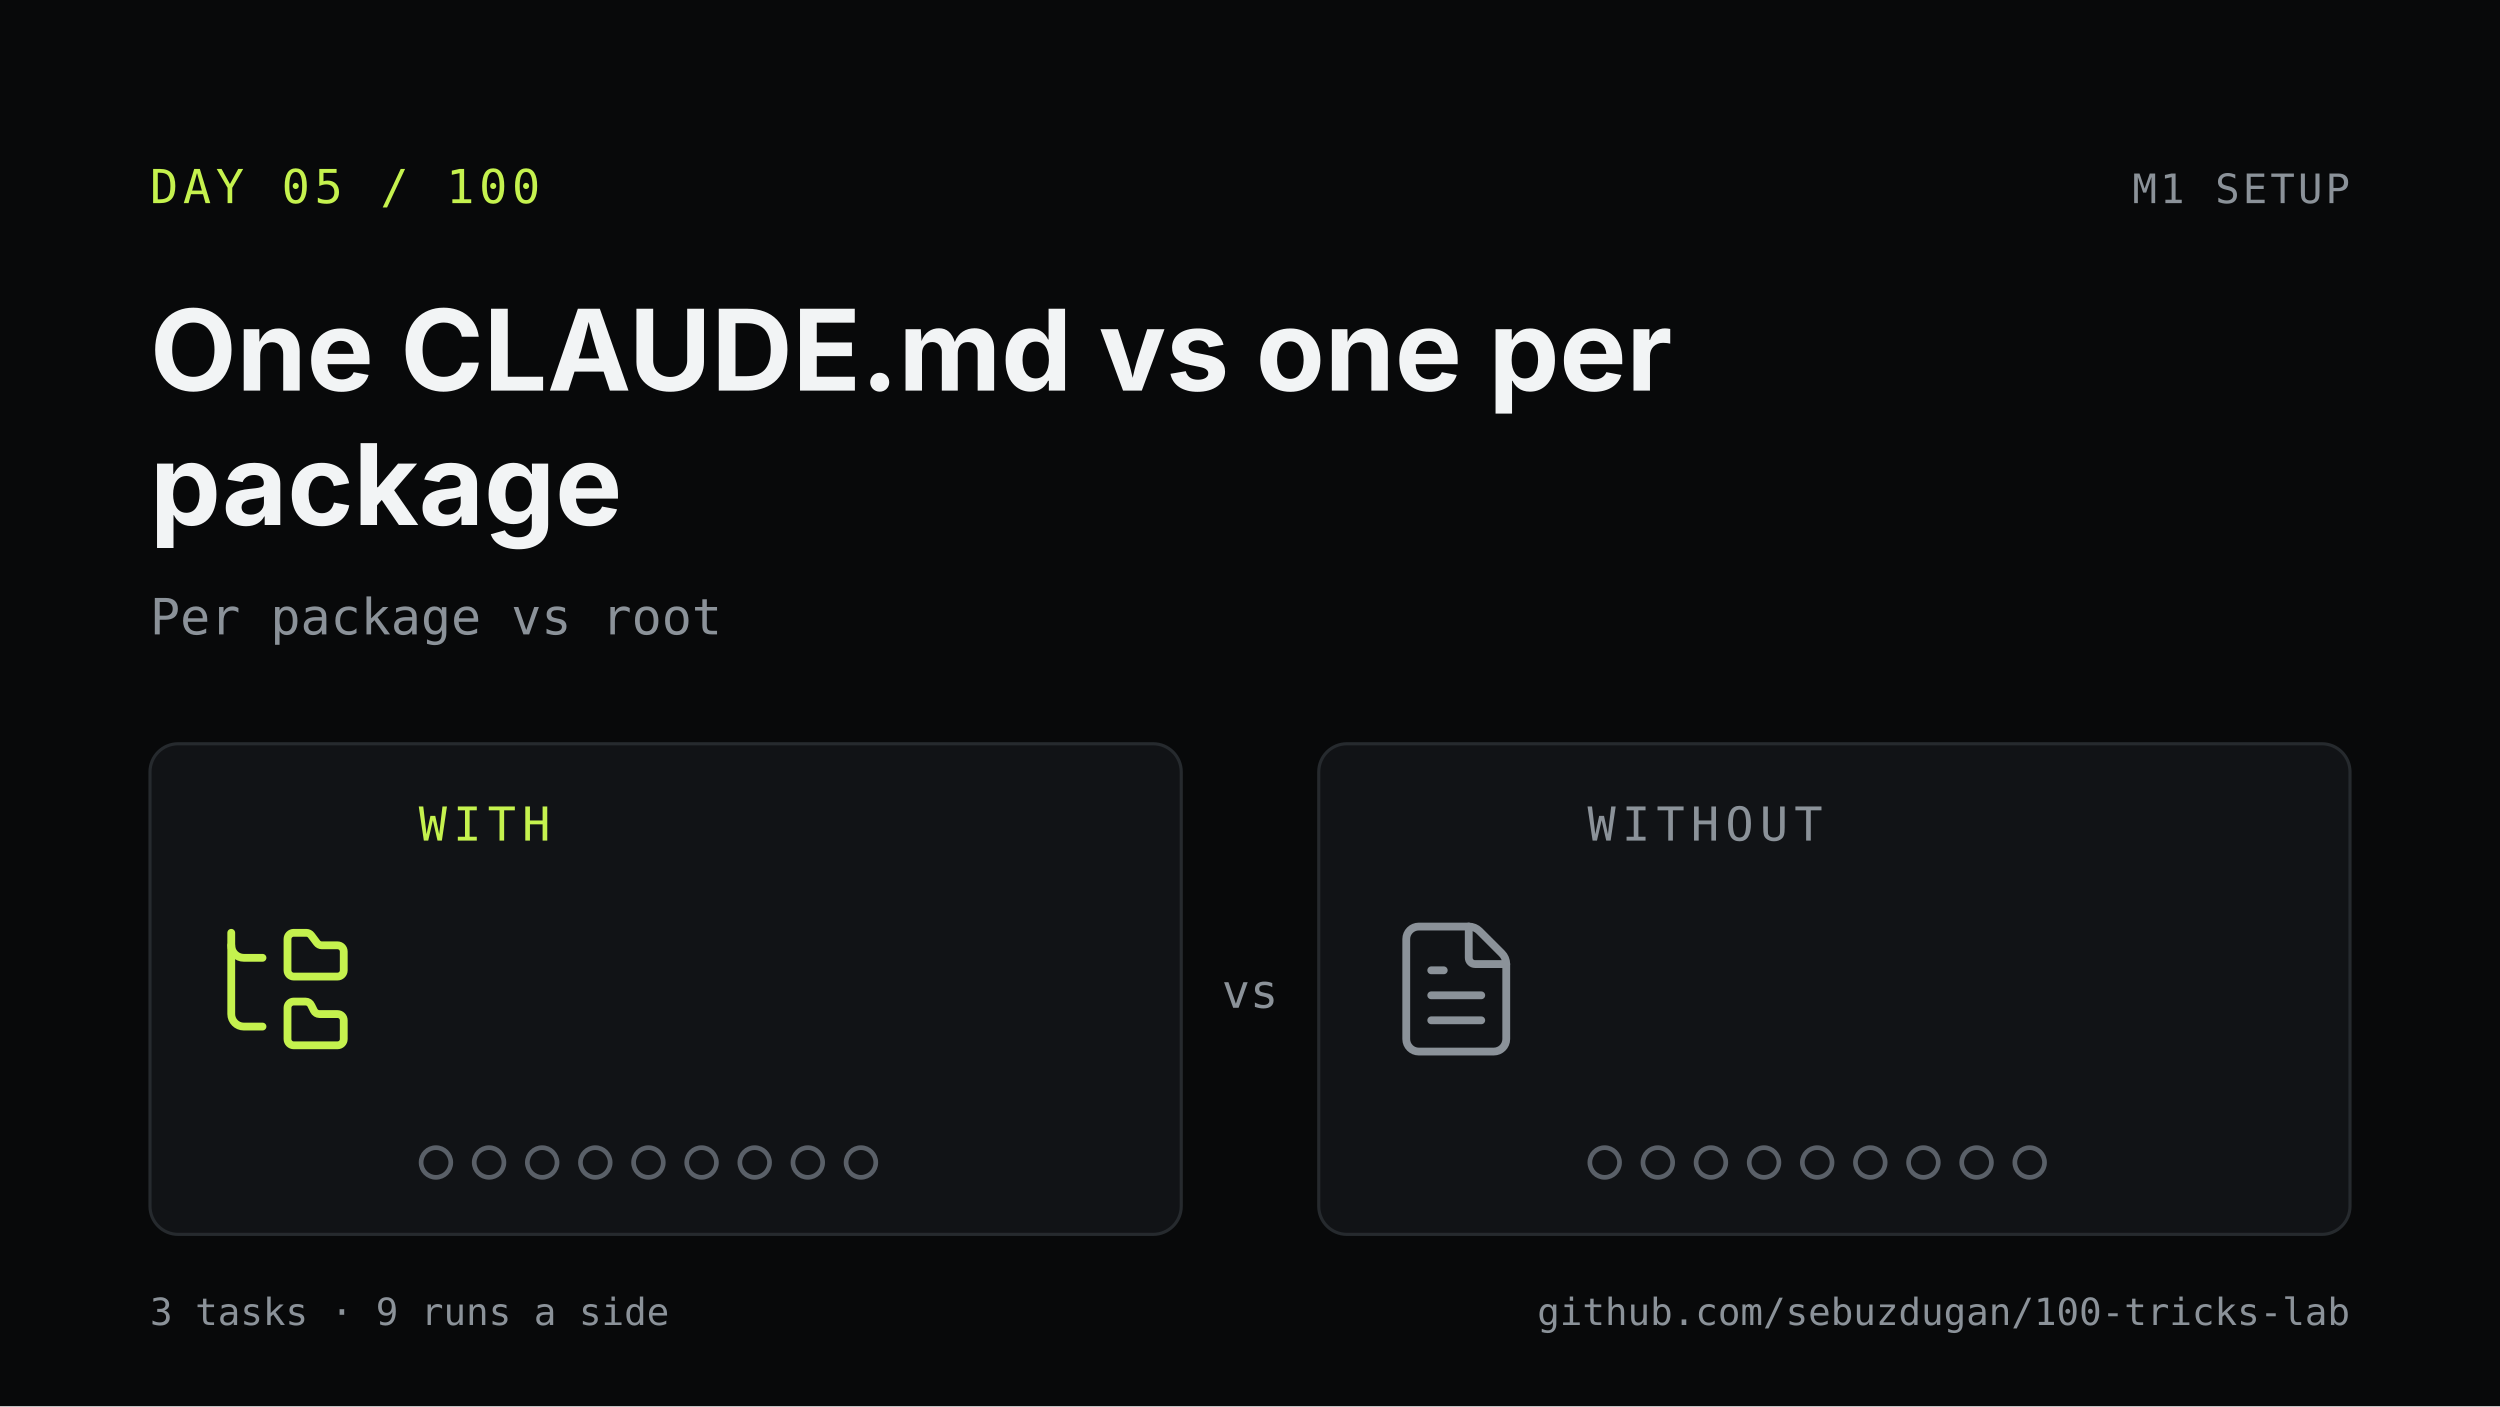
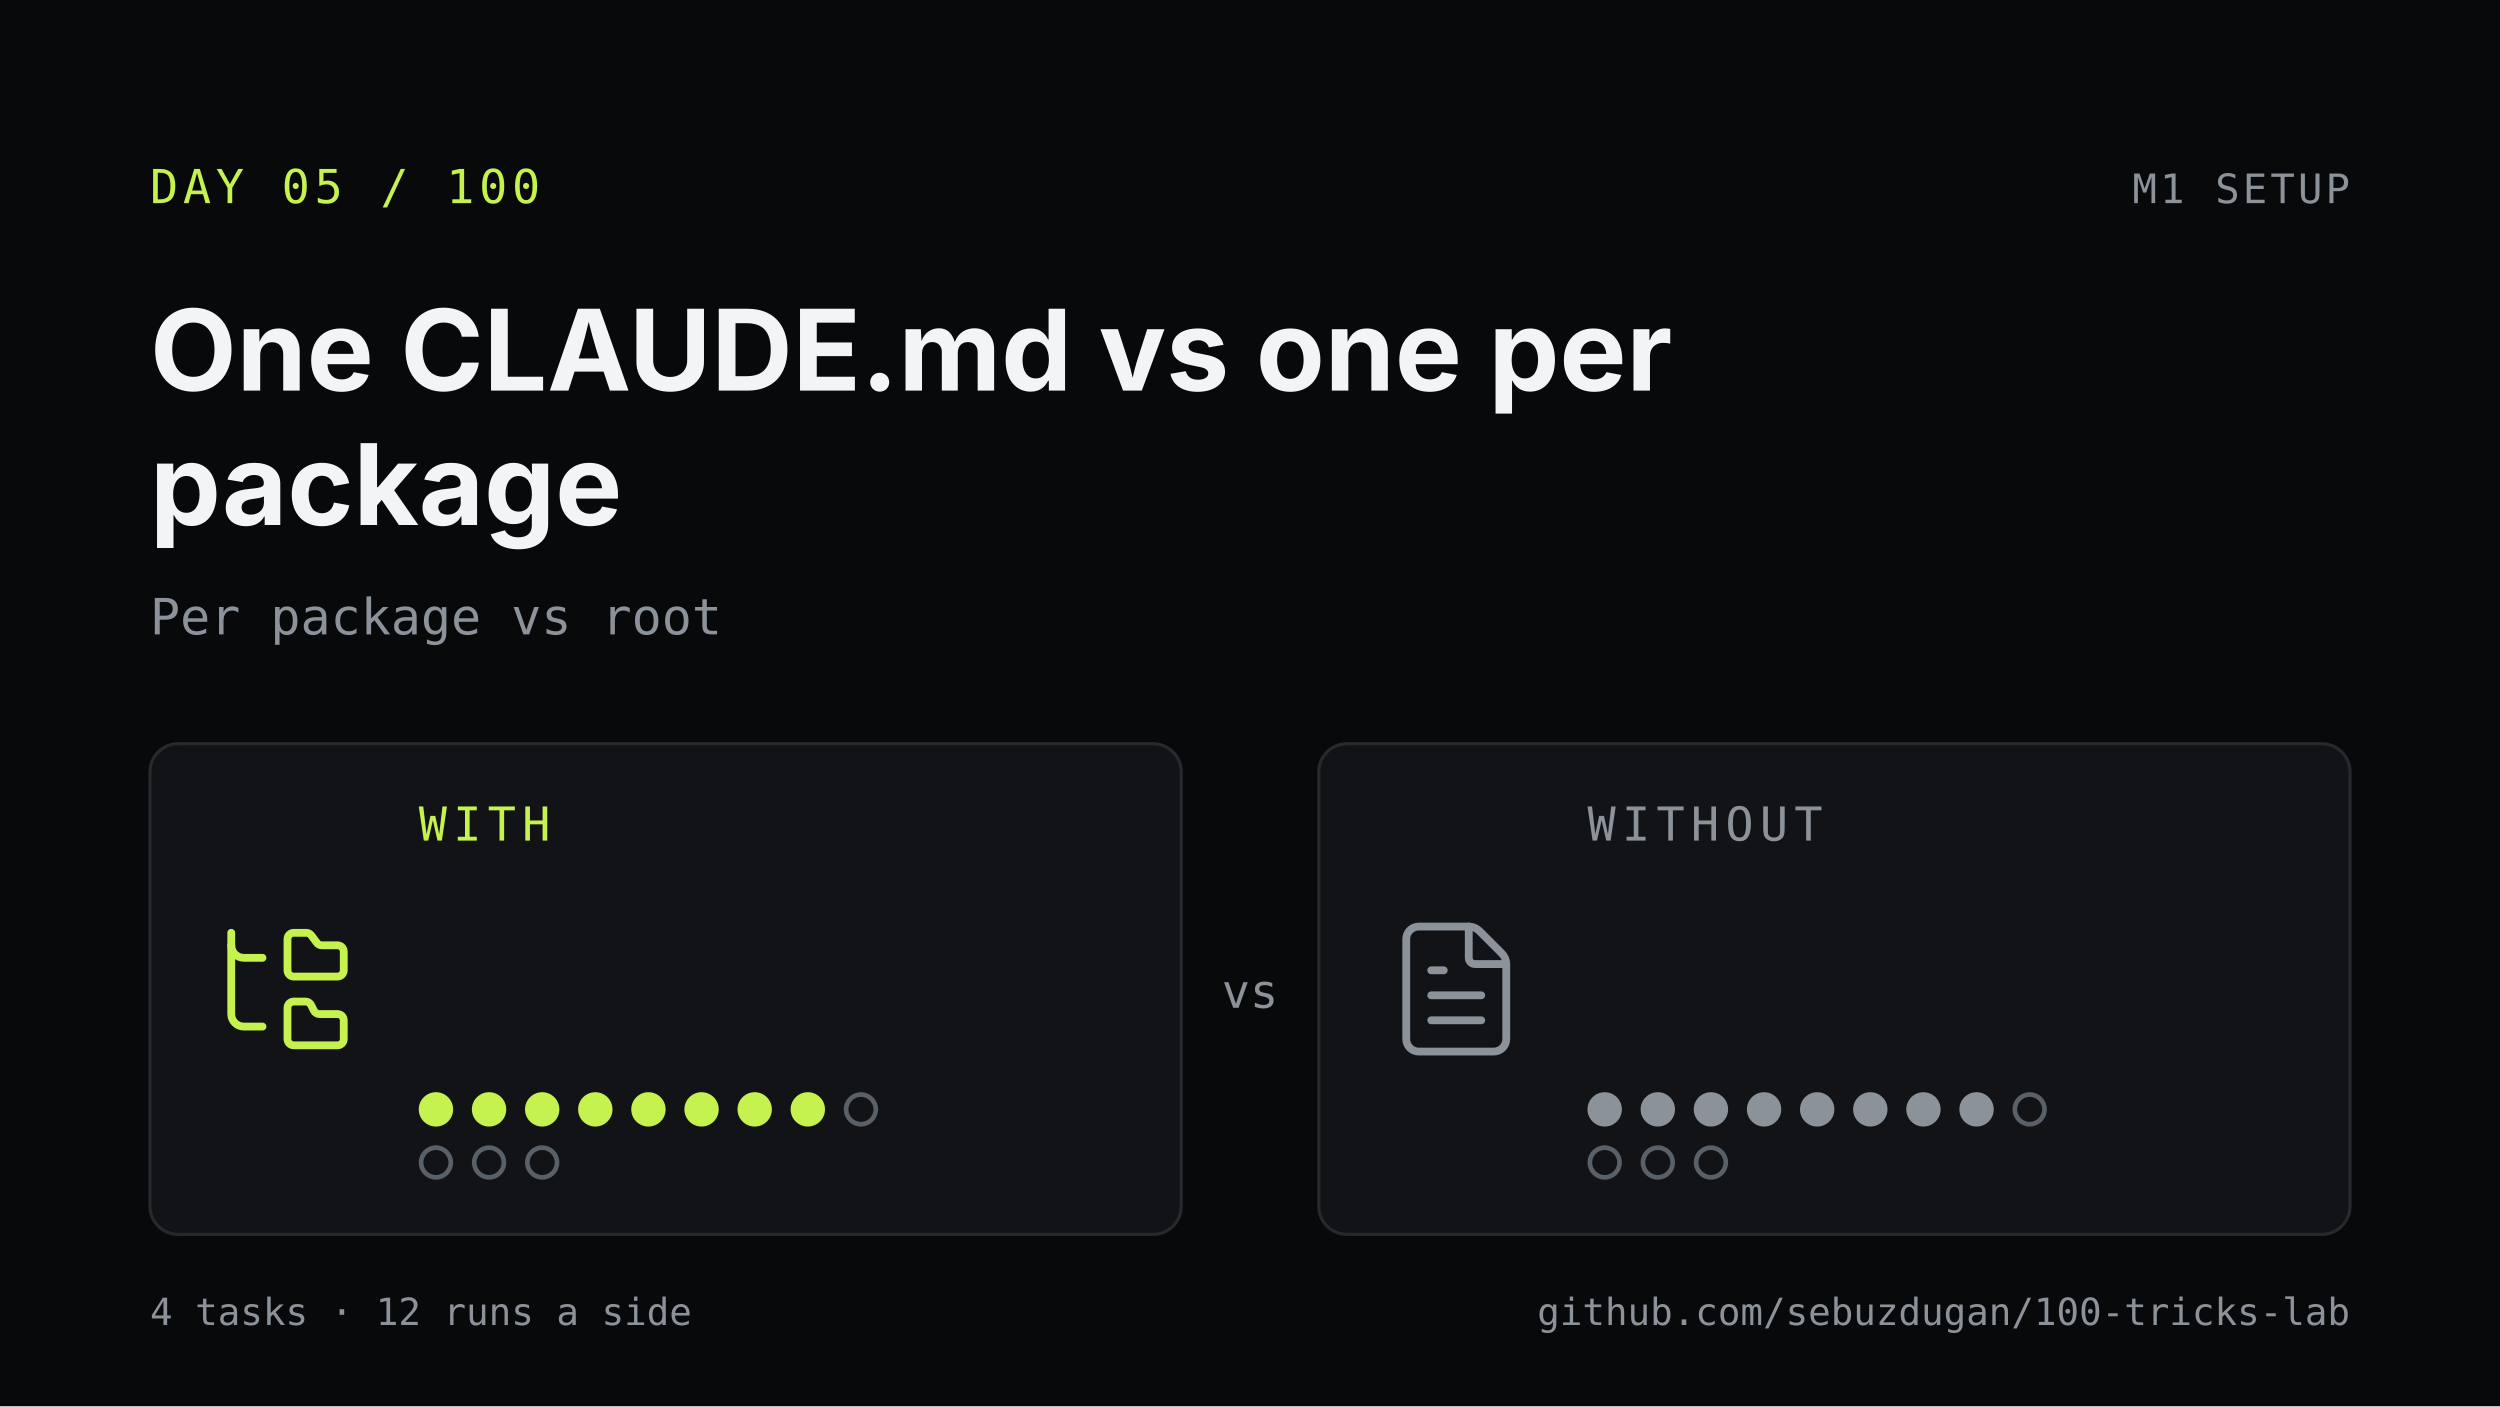
<svg xmlns="http://www.w3.org/2000/svg" width="1600" height="900" viewBox="0 0 1600 900">
  <rect width="1600" height="900" fill="#08090a" />
  <text x="96" y="130" font-family="'SF Mono', Menlo, monospace" font-size="30" letter-spacing="3" fill="#c5f24e">DAY 05 / 100</text>
  <text x="1504" y="130" text-anchor="end" font-family="'SF Mono', Menlo, monospace" font-size="26" letter-spacing="2" fill="#8b9299">M1 SETUP</text>
  <text x="96" y="250" font-family="Inter, 'Helvetica Neue', Helvetica, Arial, sans-serif" font-weight="700" font-size="72" fill="#f2f4f5">One CLAUDE.md vs one per</text>
  <text x="96" y="336" font-family="Inter, 'Helvetica Neue', Helvetica, Arial, sans-serif" font-weight="700" font-size="72" fill="#f2f4f5">package</text>
  <text x="96" y="406" font-family="'SF Mono', Menlo, monospace" font-size="32" fill="#8b9299">Per package vs root</text>
  <rect x="96" y="476" width="660" height="314" rx="18" fill="#111316" stroke="#262a2e" stroke-width="2" />
  <g transform="translate(136,585.0) scale(4.0)" fill="none" stroke="#c5f24e" stroke-width="1.25" stroke-linecap="round" stroke-linejoin="round">
    <path d="M20 10a1 1 0 0 0 1-1V6a1 1 0 0 0-1-1h-2.5a1 1 0 0 1-.8-.4l-.9-1.2A1 1 0 0 0 15 3h-2a1 1 0 0 0-1 1v5a1 1 0 0 0 1 1Z" />
    <path d="M20 21a1 1 0 0 0 1-1v-3a1 1 0 0 0-1-1h-2.9a1 1 0 0 1-.88-.55l-.42-.85a1 1 0 0 0-.92-.6H13a1 1 0 0 0-1 1v5a1 1 0 0 0 1 1Z" />
    <path d="M3 5a2 2 0 0 0 2 2h3" />
    <path d="M3 3v13a2 2 0 0 0 2 2h3" />
  </g>
  <text x="268" y="538" font-family="'SF Mono', Menlo, monospace" font-size="30" letter-spacing="4" fill="#c5f24e">WITH</text>
+   <circle cx="279" cy="710" r="11" fill="#c5f24e" />
+   <circle cx="313" cy="710" r="11" fill="#c5f24e" />
+   <circle cx="347" cy="710" r="11" fill="#c5f24e" />
+   <circle cx="381" cy="710" r="11" fill="#c5f24e" />
+   <circle cx="415" cy="710" r="11" fill="#c5f24e" />
+   <circle cx="449" cy="710" r="11" fill="#c5f24e" />
+   <circle cx="483" cy="710" r="11" fill="#c5f24e" />
+   <circle cx="517" cy="710" r="11" fill="#c5f24e" />
+   <circle cx="551" cy="710" r="9.5" fill="none" stroke="#5a6068" stroke-width="3" />
  <circle cx="279" cy="744" r="9.5" fill="none" stroke="#5a6068" stroke-width="3" />
  <circle cx="313" cy="744" r="9.5" fill="none" stroke="#5a6068" stroke-width="3" />
  <circle cx="347" cy="744" r="9.5" fill="none" stroke="#5a6068" stroke-width="3" />
-   <circle cx="381" cy="744" r="9.5" fill="none" stroke="#5a6068" stroke-width="3" />
-   <circle cx="415" cy="744" r="9.5" fill="none" stroke="#5a6068" stroke-width="3" />
-   <circle cx="449" cy="744" r="9.5" fill="none" stroke="#5a6068" stroke-width="3" />
-   <circle cx="483" cy="744" r="9.5" fill="none" stroke="#5a6068" stroke-width="3" />
-   <circle cx="517" cy="744" r="9.5" fill="none" stroke="#5a6068" stroke-width="3" />
-   <circle cx="551" cy="744" r="9.5" fill="none" stroke="#5a6068" stroke-width="3" />
  <rect x="844" y="476" width="660" height="314" rx="18" fill="#111316" stroke="#262a2e" stroke-width="2" />
  <g transform="translate(884,585.0) scale(4.0)" fill="none" stroke="#8b9299" stroke-width="1.25" stroke-linecap="round" stroke-linejoin="round">
    <path d="M6 22a2 2 0 0 1-2-2V4a2 2 0 0 1 2-2h8a2.4 2.4 0 0 1 1.704.706l3.588 3.588A2.4 2.4 0 0 1 20 8v12a2 2 0 0 1-2 2z" />
    <path d="M14 2v5a1 1 0 0 0 1 1h5" />
    <path d="M10 9H8" />
    <path d="M16 13H8" />
    <path d="M16 17H8" />
  </g>
  <text x="1016" y="538" font-family="'SF Mono', Menlo, monospace" font-size="30" letter-spacing="4" fill="#8b9299">WITHOUT</text>
+   <circle cx="1027" cy="710" r="11" fill="#8b9299" />
+   <circle cx="1061" cy="710" r="11" fill="#8b9299" />
+   <circle cx="1095" cy="710" r="11" fill="#8b9299" />
+   <circle cx="1129" cy="710" r="11" fill="#8b9299" />
+   <circle cx="1163" cy="710" r="11" fill="#8b9299" />
+   <circle cx="1197" cy="710" r="11" fill="#8b9299" />
+   <circle cx="1231" cy="710" r="11" fill="#8b9299" />
+   <circle cx="1265" cy="710" r="11" fill="#8b9299" />
+   <circle cx="1299" cy="710" r="9.5" fill="none" stroke="#5a6068" stroke-width="3" />
  <circle cx="1027" cy="744" r="9.5" fill="none" stroke="#5a6068" stroke-width="3" />
  <circle cx="1061" cy="744" r="9.5" fill="none" stroke="#5a6068" stroke-width="3" />
  <circle cx="1095" cy="744" r="9.5" fill="none" stroke="#5a6068" stroke-width="3" />
-   <circle cx="1129" cy="744" r="9.5" fill="none" stroke="#5a6068" stroke-width="3" />
-   <circle cx="1163" cy="744" r="9.5" fill="none" stroke="#5a6068" stroke-width="3" />
-   <circle cx="1197" cy="744" r="9.5" fill="none" stroke="#5a6068" stroke-width="3" />
-   <circle cx="1231" cy="744" r="9.5" fill="none" stroke="#5a6068" stroke-width="3" />
-   <circle cx="1265" cy="744" r="9.5" fill="none" stroke="#5a6068" stroke-width="3" />
-   <circle cx="1299" cy="744" r="9.5" fill="none" stroke="#5a6068" stroke-width="3" />
  <text x="800.0" y="645.0" text-anchor="middle" font-family="'SF Mono', Menlo, monospace" font-size="30" fill="#8b9299">vs</text>
-   <text x="96" y="848" font-family="'SF Mono', Menlo, monospace" font-size="24" fill="#8b9299">3 tasks · 9 runs a side</text>
+   <text x="96" y="848" font-family="'SF Mono', Menlo, monospace" font-size="24" fill="#8b9299">4 tasks · 12 runs a side</text>
  <text x="1504" y="848" text-anchor="end" font-family="'SF Mono', Menlo, monospace" font-size="24" fill="#8b9299">github.com/sebuzdugan/100-tricks-lab</text>
</svg>
